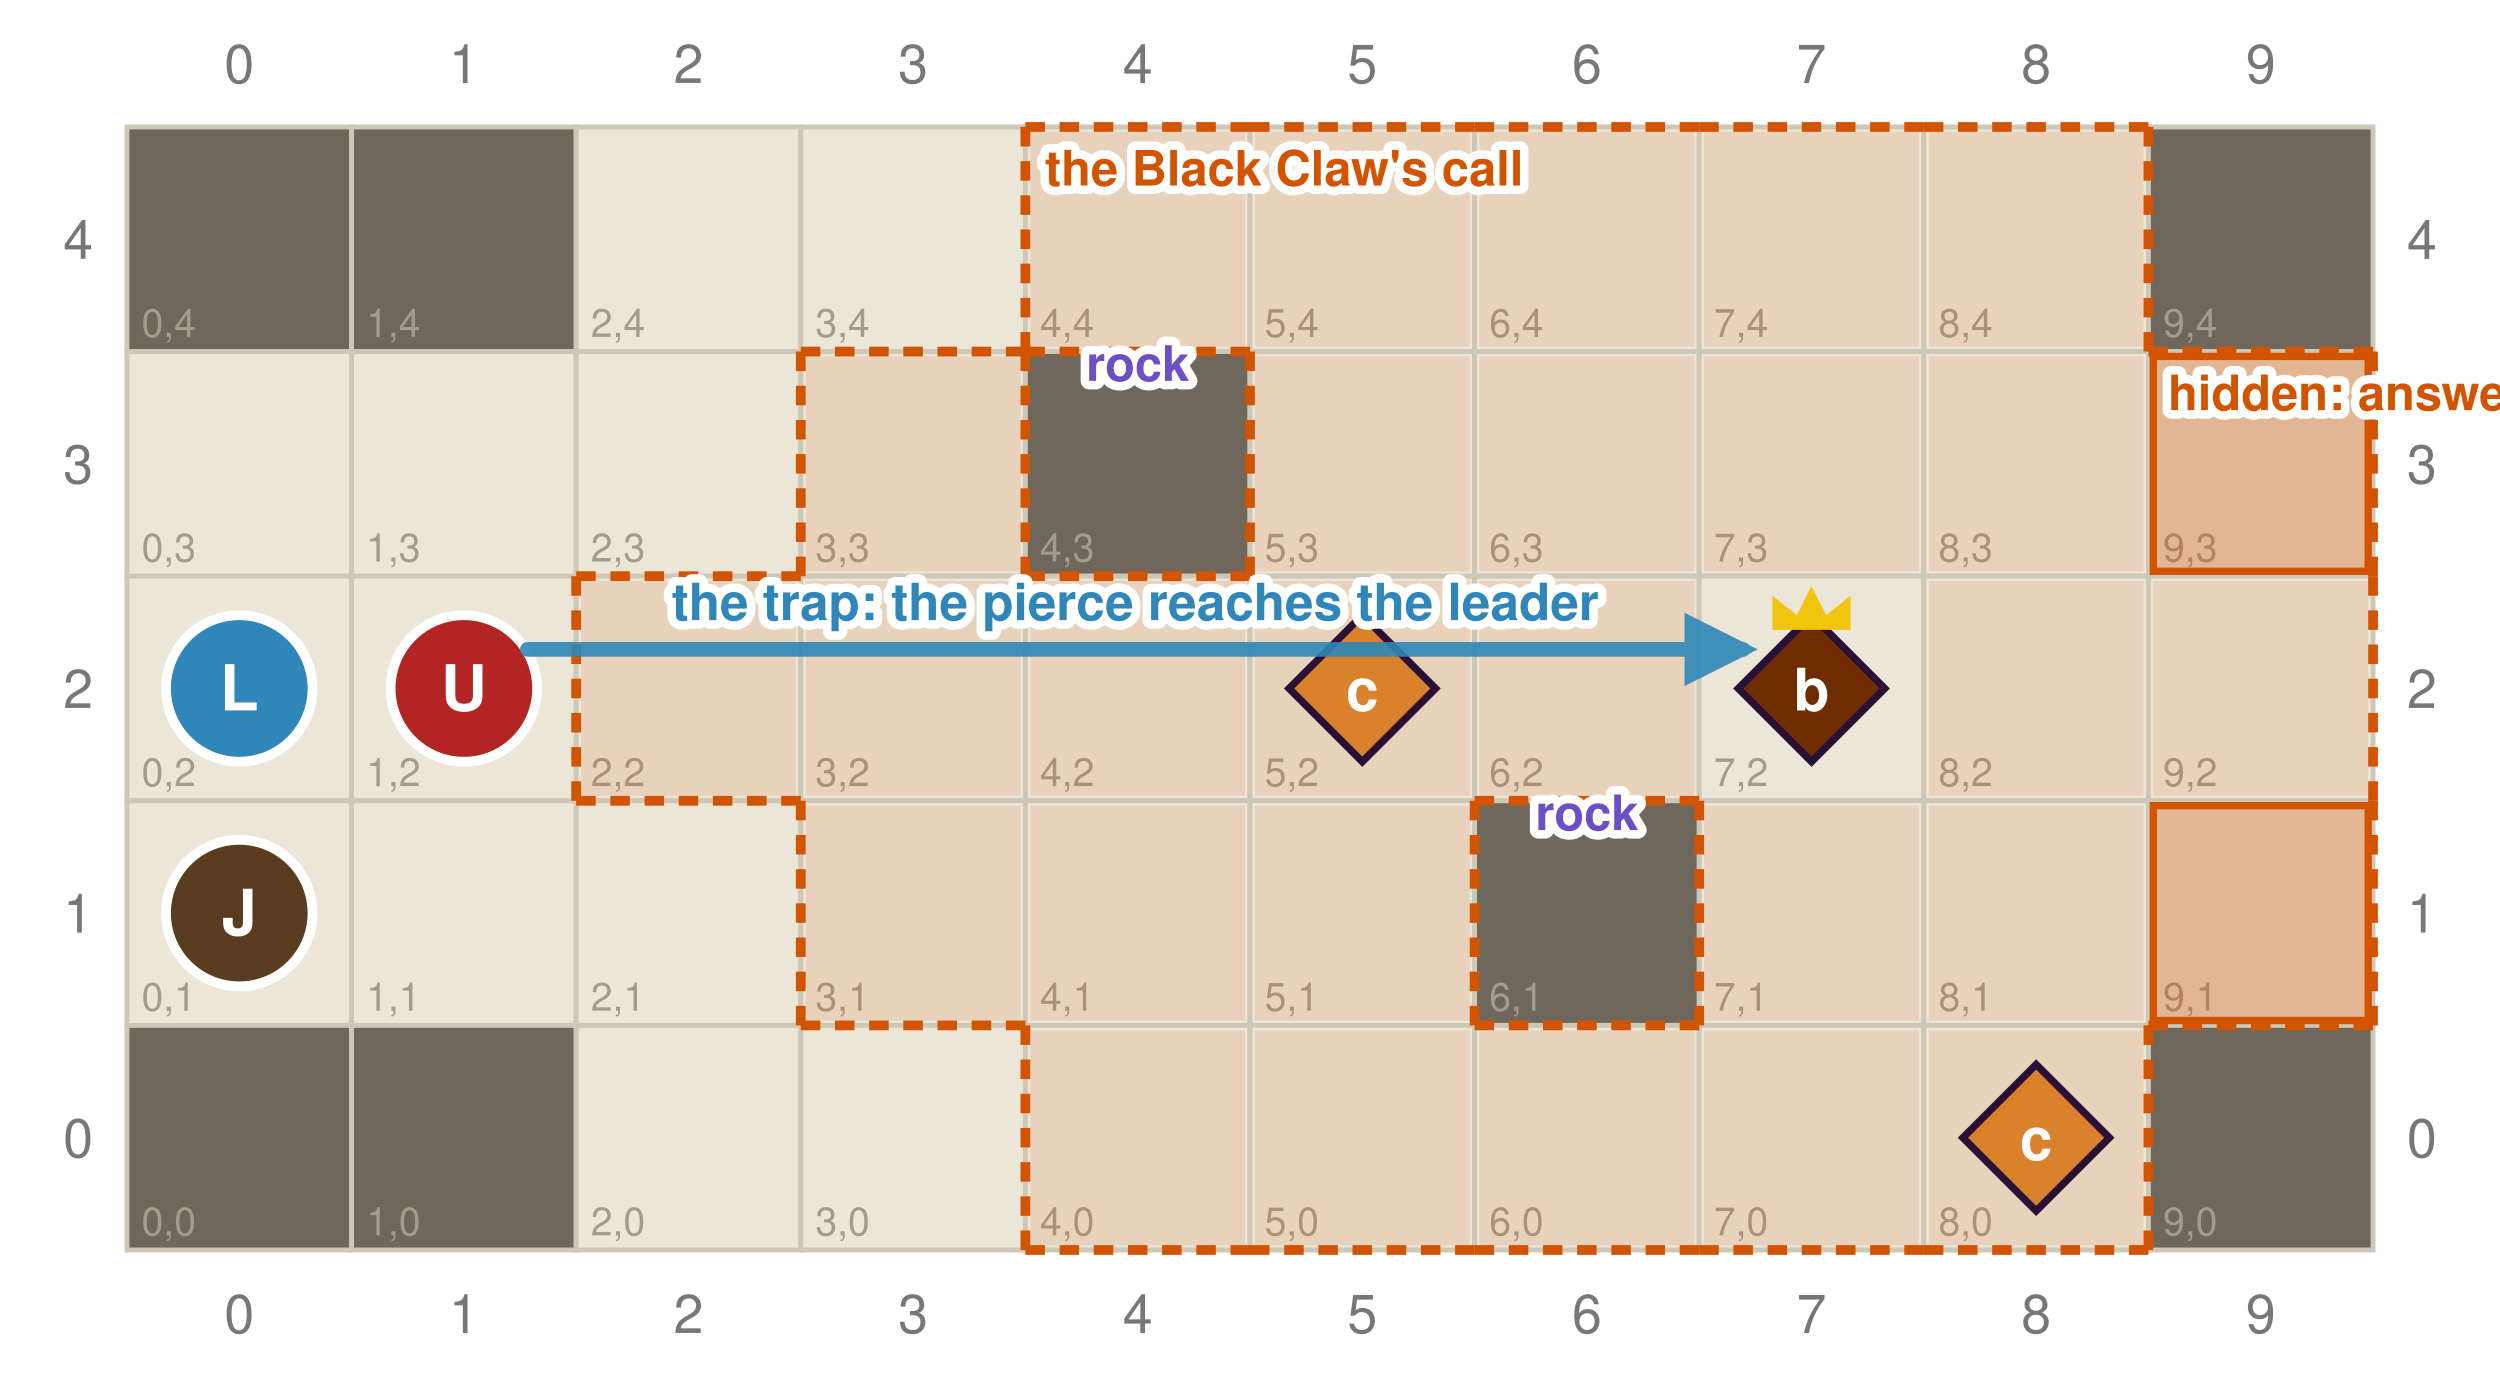
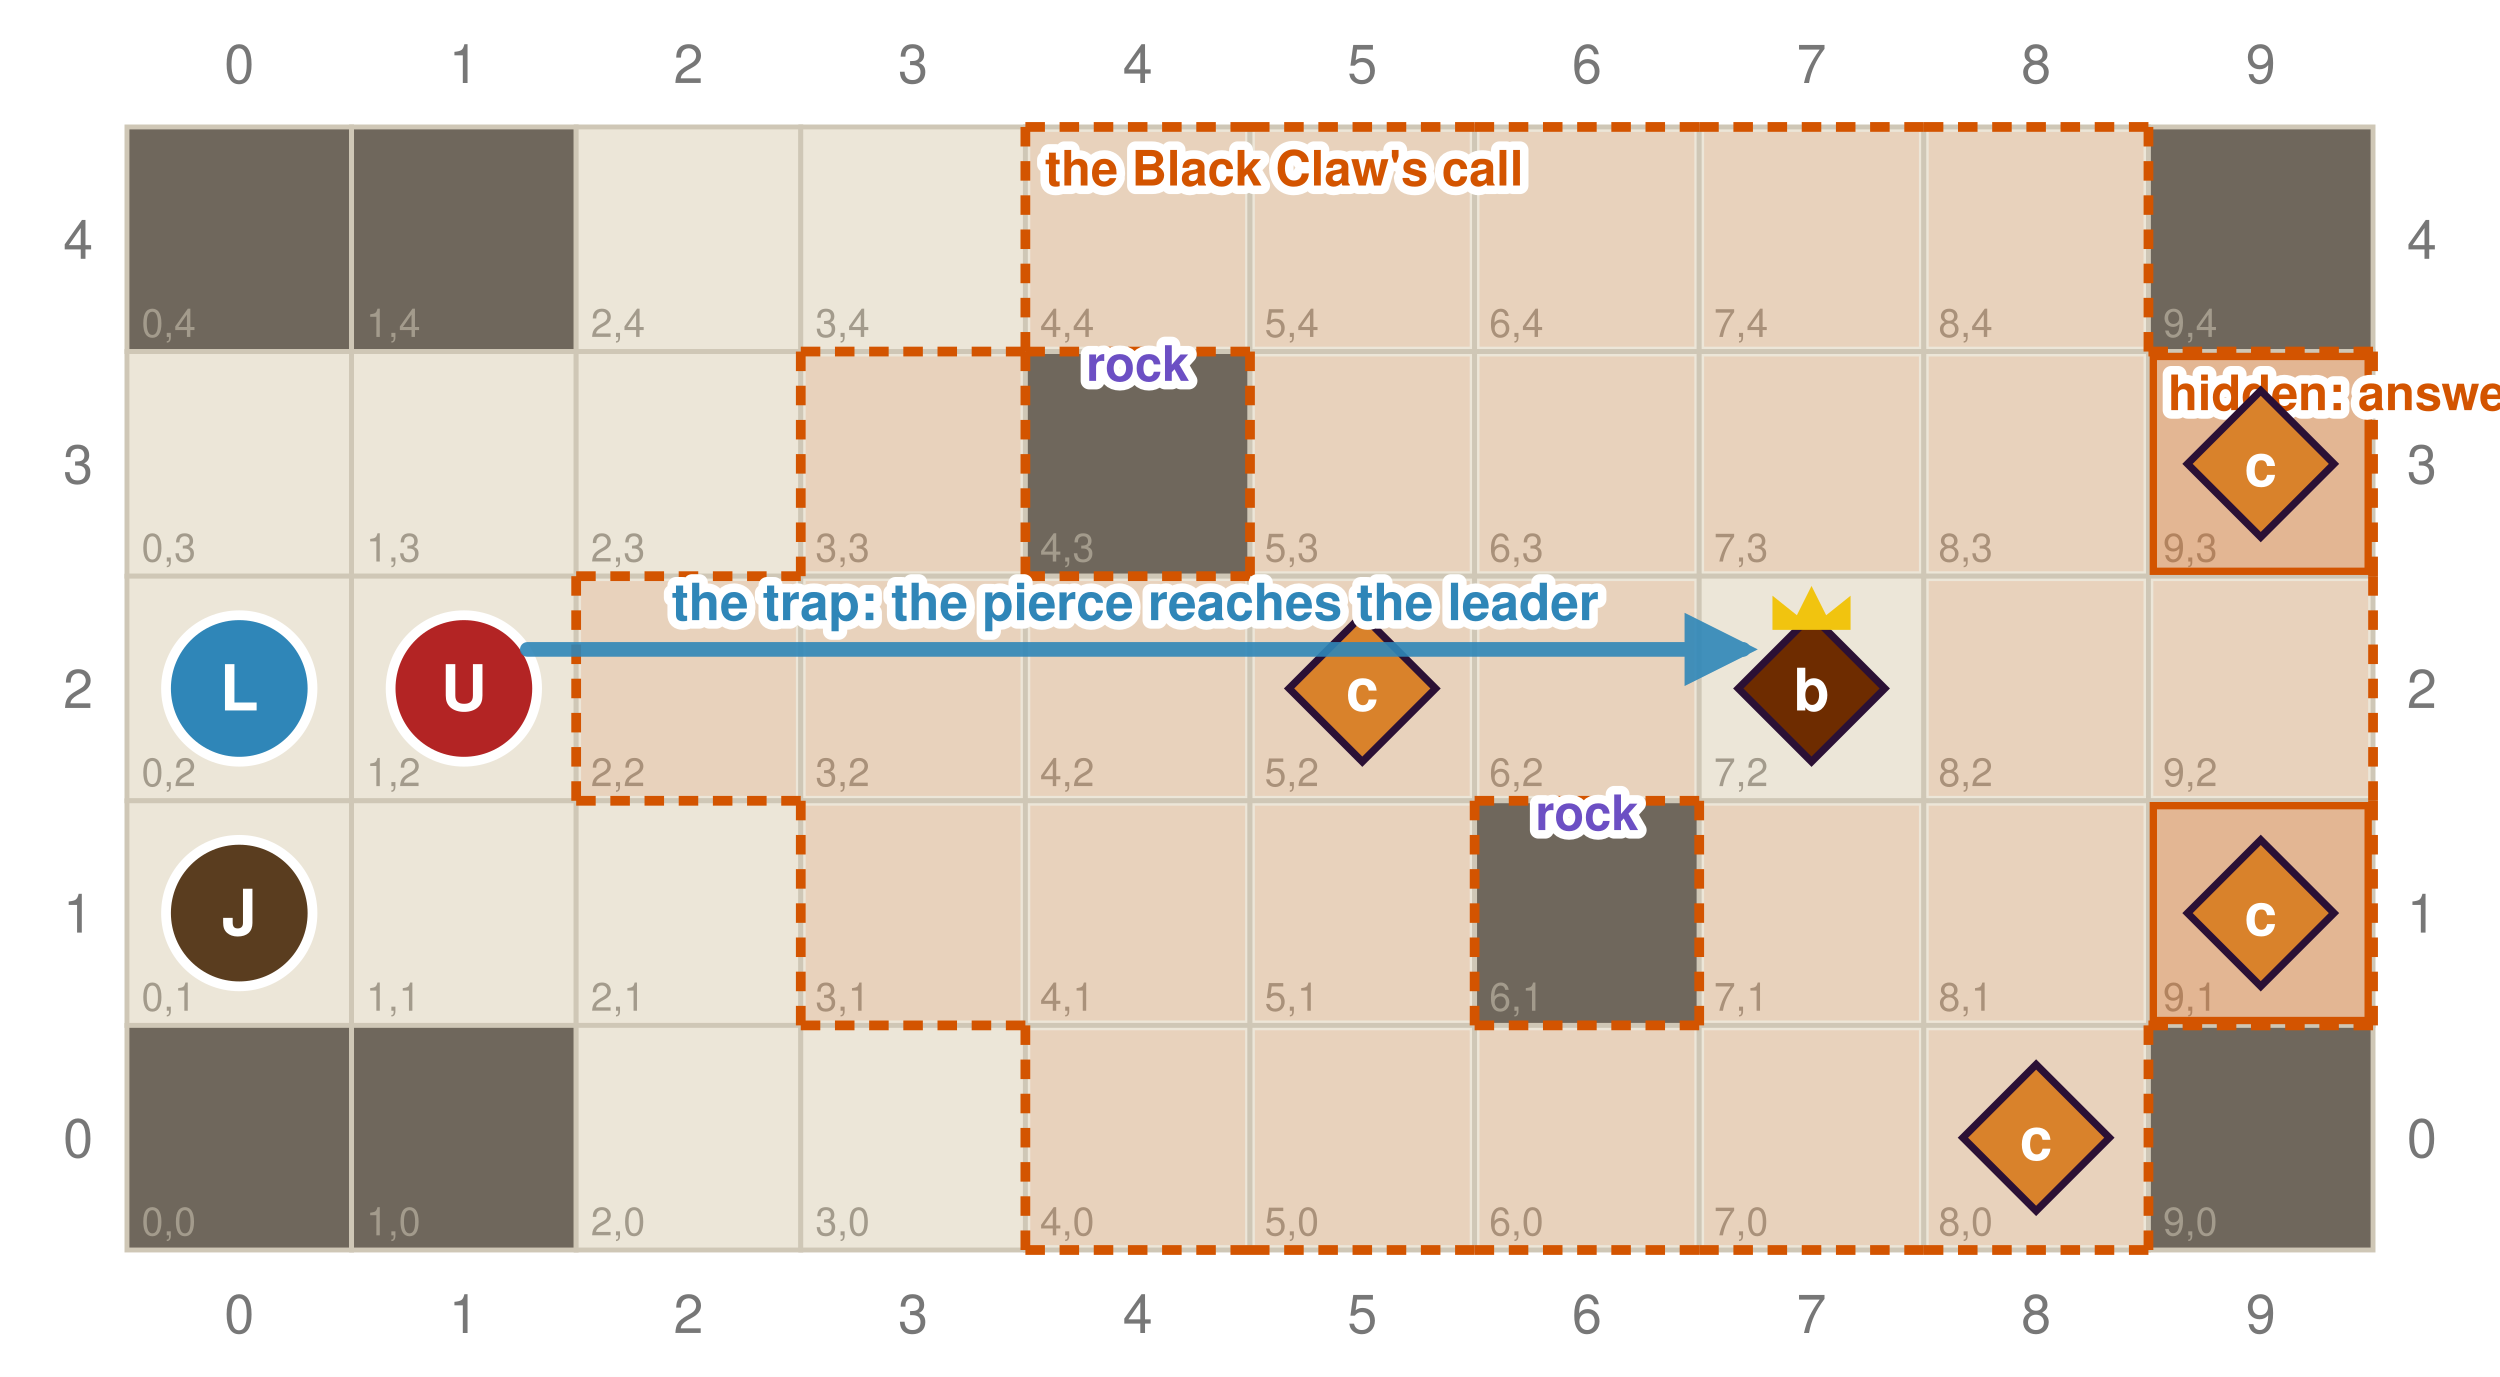
<svg xmlns="http://www.w3.org/2000/svg" viewBox="0 0 512 282" width="512" height="282">
  <defs>
    <marker id="ah" viewBox="0 0 10 10" refX="8" refY="5" markerWidth="5" markerHeight="5" orient="auto-start-reverse">
      <path d="M0,0 L10,5 L0,10 z" fill="context-stroke" />
    </marker>
    <pattern id="gap" width="8" height="8" patternUnits="userSpaceOnUse" patternTransform="rotate(45)">
      <line x1="0" y1="0" x2="0" y2="8" stroke="#c9c2b4" stroke-width="2" />
    </pattern>
  </defs>
  <rect width="512" height="282" fill="#ffffff" />
  <text x="49.0" y="17.0" font-size="11" text-anchor="middle" font-weight="normal" font-family="Segoe UI, Helvetica, Arial, sans-serif" fill="#777">0</text>
  <text x="49.0" y="273.0" font-size="11" text-anchor="middle" font-weight="normal" font-family="Segoe UI, Helvetica, Arial, sans-serif" fill="#777">0</text>
  <text x="95.0" y="17.0" font-size="11" text-anchor="middle" font-weight="normal" font-family="Segoe UI, Helvetica, Arial, sans-serif" fill="#777">1</text>
  <text x="95.0" y="273.0" font-size="11" text-anchor="middle" font-weight="normal" font-family="Segoe UI, Helvetica, Arial, sans-serif" fill="#777">1</text>
  <text x="141.0" y="17.0" font-size="11" text-anchor="middle" font-weight="normal" font-family="Segoe UI, Helvetica, Arial, sans-serif" fill="#777">2</text>
  <text x="141.0" y="273.0" font-size="11" text-anchor="middle" font-weight="normal" font-family="Segoe UI, Helvetica, Arial, sans-serif" fill="#777">2</text>
  <text x="187.0" y="17.0" font-size="11" text-anchor="middle" font-weight="normal" font-family="Segoe UI, Helvetica, Arial, sans-serif" fill="#777">3</text>
  <text x="187.0" y="273.0" font-size="11" text-anchor="middle" font-weight="normal" font-family="Segoe UI, Helvetica, Arial, sans-serif" fill="#777">3</text>
  <text x="233.0" y="17.0" font-size="11" text-anchor="middle" font-weight="normal" font-family="Segoe UI, Helvetica, Arial, sans-serif" fill="#777">4</text>
  <text x="233.0" y="273.0" font-size="11" text-anchor="middle" font-weight="normal" font-family="Segoe UI, Helvetica, Arial, sans-serif" fill="#777">4</text>
  <text x="279.0" y="17.0" font-size="11" text-anchor="middle" font-weight="normal" font-family="Segoe UI, Helvetica, Arial, sans-serif" fill="#777">5</text>
  <text x="279.0" y="273.0" font-size="11" text-anchor="middle" font-weight="normal" font-family="Segoe UI, Helvetica, Arial, sans-serif" fill="#777">5</text>
  <text x="325.0" y="17.0" font-size="11" text-anchor="middle" font-weight="normal" font-family="Segoe UI, Helvetica, Arial, sans-serif" fill="#777">6</text>
  <text x="325.0" y="273.0" font-size="11" text-anchor="middle" font-weight="normal" font-family="Segoe UI, Helvetica, Arial, sans-serif" fill="#777">6</text>
  <text x="371.0" y="17.0" font-size="11" text-anchor="middle" font-weight="normal" font-family="Segoe UI, Helvetica, Arial, sans-serif" fill="#777">7</text>
  <text x="371.0" y="273.0" font-size="11" text-anchor="middle" font-weight="normal" font-family="Segoe UI, Helvetica, Arial, sans-serif" fill="#777">7</text>
  <text x="417.0" y="17.0" font-size="11" text-anchor="middle" font-weight="normal" font-family="Segoe UI, Helvetica, Arial, sans-serif" fill="#777">8</text>
  <text x="417.0" y="273.0" font-size="11" text-anchor="middle" font-weight="normal" font-family="Segoe UI, Helvetica, Arial, sans-serif" fill="#777">8</text>
  <text x="463.0" y="17.0" font-size="11" text-anchor="middle" font-weight="normal" font-family="Segoe UI, Helvetica, Arial, sans-serif" fill="#777">9</text>
  <text x="463.0" y="273.0" font-size="11" text-anchor="middle" font-weight="normal" font-family="Segoe UI, Helvetica, Arial, sans-serif" fill="#777">9</text>
  <text x="16.0" y="237.0" font-size="11" text-anchor="middle" font-weight="normal" font-family="Segoe UI, Helvetica, Arial, sans-serif" fill="#777">0</text>
  <text x="496.0" y="237.0" font-size="11" text-anchor="middle" font-weight="normal" font-family="Segoe UI, Helvetica, Arial, sans-serif" fill="#777">0</text>
  <text x="16.0" y="191.0" font-size="11" text-anchor="middle" font-weight="normal" font-family="Segoe UI, Helvetica, Arial, sans-serif" fill="#777">1</text>
  <text x="496.0" y="191.0" font-size="11" text-anchor="middle" font-weight="normal" font-family="Segoe UI, Helvetica, Arial, sans-serif" fill="#777">1</text>
  <text x="16.0" y="145.0" font-size="11" text-anchor="middle" font-weight="normal" font-family="Segoe UI, Helvetica, Arial, sans-serif" fill="#777">2</text>
  <text x="496.0" y="145.0" font-size="11" text-anchor="middle" font-weight="normal" font-family="Segoe UI, Helvetica, Arial, sans-serif" fill="#777">2</text>
  <text x="16.0" y="99.0" font-size="11" text-anchor="middle" font-weight="normal" font-family="Segoe UI, Helvetica, Arial, sans-serif" fill="#777">3</text>
  <text x="496.0" y="99.0" font-size="11" text-anchor="middle" font-weight="normal" font-family="Segoe UI, Helvetica, Arial, sans-serif" fill="#777">3</text>
  <text x="16.0" y="53.0" font-size="11" text-anchor="middle" font-weight="normal" font-family="Segoe UI, Helvetica, Arial, sans-serif" fill="#777">4</text>
  <text x="496.0" y="53.0" font-size="11" text-anchor="middle" font-weight="normal" font-family="Segoe UI, Helvetica, Arial, sans-serif" fill="#777">4</text>
  <g>
    <rect x="26" y="26" width="46" height="46" fill="#6f675c" stroke="#cfc7b6" stroke-width="1" />
  </g>
  <text x="29.0" y="69.0" font-size="8" text-anchor="start" font-weight="normal" font-family="Segoe UI, Helvetica, Arial, sans-serif" fill="#a39b8c">0,4</text>
  <g>
    <rect x="72" y="26" width="46" height="46" fill="#6f675c" stroke="#cfc7b6" stroke-width="1" />
  </g>
  <text x="75.0" y="69.0" font-size="8" text-anchor="start" font-weight="normal" font-family="Segoe UI, Helvetica, Arial, sans-serif" fill="#a39b8c">1,4</text>
  <g>
    <rect x="118" y="26" width="46" height="46" fill="#ece6d8" stroke="#cfc7b6" stroke-width="1" />
  </g>
  <text x="121.0" y="69.0" font-size="8" text-anchor="start" font-weight="normal" font-family="Segoe UI, Helvetica, Arial, sans-serif" fill="#a39b8c">2,4</text>
  <g>
    <rect x="164" y="26" width="46" height="46" fill="#ece6d8" stroke="#cfc7b6" stroke-width="1" />
  </g>
  <text x="167.0" y="69.0" font-size="8" text-anchor="start" font-weight="normal" font-family="Segoe UI, Helvetica, Arial, sans-serif" fill="#a39b8c">3,4</text>
  <g>
    <rect x="210" y="26" width="46" height="46" fill="#ece6d8" stroke="#cfc7b6" stroke-width="1" />
  </g>
  <text x="213.0" y="69.0" font-size="8" text-anchor="start" font-weight="normal" font-family="Segoe UI, Helvetica, Arial, sans-serif" fill="#a39b8c">4,4</text>
  <g>
    <rect x="256" y="26" width="46" height="46" fill="#ece6d8" stroke="#cfc7b6" stroke-width="1" />
  </g>
  <text x="259.0" y="69.0" font-size="8" text-anchor="start" font-weight="normal" font-family="Segoe UI, Helvetica, Arial, sans-serif" fill="#a39b8c">5,4</text>
  <g>
    <rect x="302" y="26" width="46" height="46" fill="#ece6d8" stroke="#cfc7b6" stroke-width="1" />
  </g>
  <text x="305.0" y="69.0" font-size="8" text-anchor="start" font-weight="normal" font-family="Segoe UI, Helvetica, Arial, sans-serif" fill="#a39b8c">6,4</text>
  <g>
    <rect x="348" y="26" width="46" height="46" fill="#ece6d8" stroke="#cfc7b6" stroke-width="1" />
  </g>
  <text x="351.0" y="69.0" font-size="8" text-anchor="start" font-weight="normal" font-family="Segoe UI, Helvetica, Arial, sans-serif" fill="#a39b8c">7,4</text>
  <g>
    <rect x="394" y="26" width="46" height="46" fill="#ece6d8" stroke="#cfc7b6" stroke-width="1" />
  </g>
  <text x="397.0" y="69.0" font-size="8" text-anchor="start" font-weight="normal" font-family="Segoe UI, Helvetica, Arial, sans-serif" fill="#a39b8c">8,4</text>
  <g>
    <rect x="440" y="26" width="46" height="46" fill="#6f675c" stroke="#cfc7b6" stroke-width="1" />
  </g>
  <text x="443.0" y="69.0" font-size="8" text-anchor="start" font-weight="normal" font-family="Segoe UI, Helvetica, Arial, sans-serif" fill="#a39b8c">9,4</text>
  <g>
    <rect x="26" y="72" width="46" height="46" fill="#ece6d8" stroke="#cfc7b6" stroke-width="1" />
  </g>
  <text x="29.0" y="115.0" font-size="8" text-anchor="start" font-weight="normal" font-family="Segoe UI, Helvetica, Arial, sans-serif" fill="#a39b8c">0,3</text>
  <g>
    <rect x="72" y="72" width="46" height="46" fill="#ece6d8" stroke="#cfc7b6" stroke-width="1" />
  </g>
  <text x="75.0" y="115.0" font-size="8" text-anchor="start" font-weight="normal" font-family="Segoe UI, Helvetica, Arial, sans-serif" fill="#a39b8c">1,3</text>
  <g>
    <rect x="118" y="72" width="46" height="46" fill="#ece6d8" stroke="#cfc7b6" stroke-width="1" />
  </g>
  <text x="121.0" y="115.0" font-size="8" text-anchor="start" font-weight="normal" font-family="Segoe UI, Helvetica, Arial, sans-serif" fill="#a39b8c">2,3</text>
  <g>
    <rect x="164" y="72" width="46" height="46" fill="#ece6d8" stroke="#cfc7b6" stroke-width="1" />
  </g>
  <text x="167.0" y="115.0" font-size="8" text-anchor="start" font-weight="normal" font-family="Segoe UI, Helvetica, Arial, sans-serif" fill="#a39b8c">3,3</text>
  <g>
    <rect x="210" y="72" width="46" height="46" fill="#6f675c" stroke="#cfc7b6" stroke-width="1" />
  </g>
  <text x="213.0" y="115.0" font-size="8" text-anchor="start" font-weight="normal" font-family="Segoe UI, Helvetica, Arial, sans-serif" fill="#a39b8c">4,3</text>
  <g>
    <rect x="256" y="72" width="46" height="46" fill="#ece6d8" stroke="#cfc7b6" stroke-width="1" />
  </g>
  <text x="259.0" y="115.0" font-size="8" text-anchor="start" font-weight="normal" font-family="Segoe UI, Helvetica, Arial, sans-serif" fill="#a39b8c">5,3</text>
  <g>
    <rect x="302" y="72" width="46" height="46" fill="#ece6d8" stroke="#cfc7b6" stroke-width="1" />
  </g>
  <text x="305.0" y="115.0" font-size="8" text-anchor="start" font-weight="normal" font-family="Segoe UI, Helvetica, Arial, sans-serif" fill="#a39b8c">6,3</text>
  <g>
    <rect x="348" y="72" width="46" height="46" fill="#ece6d8" stroke="#cfc7b6" stroke-width="1" />
  </g>
  <text x="351.0" y="115.0" font-size="8" text-anchor="start" font-weight="normal" font-family="Segoe UI, Helvetica, Arial, sans-serif" fill="#a39b8c">7,3</text>
  <g>
    <rect x="394" y="72" width="46" height="46" fill="#ece6d8" stroke="#cfc7b6" stroke-width="1" />
  </g>
  <text x="397.0" y="115.0" font-size="8" text-anchor="start" font-weight="normal" font-family="Segoe UI, Helvetica, Arial, sans-serif" fill="#a39b8c">8,3</text>
  <g>
    <rect x="440" y="72" width="46" height="46" fill="#ece6d8" stroke="#cfc7b6" stroke-width="1" />
  </g>
  <text x="443.0" y="115.0" font-size="8" text-anchor="start" font-weight="normal" font-family="Segoe UI, Helvetica, Arial, sans-serif" fill="#a39b8c">9,3</text>
  <g>
    <rect x="26" y="118" width="46" height="46" fill="#ece6d8" stroke="#cfc7b6" stroke-width="1" />
  </g>
  <text x="29.0" y="161.0" font-size="8" text-anchor="start" font-weight="normal" font-family="Segoe UI, Helvetica, Arial, sans-serif" fill="#a39b8c">0,2</text>
  <g>
    <rect x="72" y="118" width="46" height="46" fill="#ece6d8" stroke="#cfc7b6" stroke-width="1" />
  </g>
  <text x="75.0" y="161.0" font-size="8" text-anchor="start" font-weight="normal" font-family="Segoe UI, Helvetica, Arial, sans-serif" fill="#a39b8c">1,2</text>
  <g>
    <rect x="118" y="118" width="46" height="46" fill="#ece6d8" stroke="#cfc7b6" stroke-width="1" />
  </g>
  <text x="121.0" y="161.0" font-size="8" text-anchor="start" font-weight="normal" font-family="Segoe UI, Helvetica, Arial, sans-serif" fill="#a39b8c">2,2</text>
  <g>
    <rect x="164" y="118" width="46" height="46" fill="#ece6d8" stroke="#cfc7b6" stroke-width="1" />
  </g>
  <text x="167.0" y="161.0" font-size="8" text-anchor="start" font-weight="normal" font-family="Segoe UI, Helvetica, Arial, sans-serif" fill="#a39b8c">3,2</text>
  <g>
    <rect x="210" y="118" width="46" height="46" fill="#ece6d8" stroke="#cfc7b6" stroke-width="1" />
  </g>
  <text x="213.0" y="161.0" font-size="8" text-anchor="start" font-weight="normal" font-family="Segoe UI, Helvetica, Arial, sans-serif" fill="#a39b8c">4,2</text>
  <g>
    <rect x="256" y="118" width="46" height="46" fill="#ece6d8" stroke="#cfc7b6" stroke-width="1" />
  </g>
  <text x="259.0" y="161.0" font-size="8" text-anchor="start" font-weight="normal" font-family="Segoe UI, Helvetica, Arial, sans-serif" fill="#a39b8c">5,2</text>
  <g>
    <rect x="302" y="118" width="46" height="46" fill="#ece6d8" stroke="#cfc7b6" stroke-width="1" />
  </g>
  <text x="305.0" y="161.0" font-size="8" text-anchor="start" font-weight="normal" font-family="Segoe UI, Helvetica, Arial, sans-serif" fill="#a39b8c">6,2</text>
  <g>
    <rect x="348" y="118" width="46" height="46" fill="#ece6d8" stroke="#cfc7b6" stroke-width="1" />
  </g>
  <text x="351.0" y="161.0" font-size="8" text-anchor="start" font-weight="normal" font-family="Segoe UI, Helvetica, Arial, sans-serif" fill="#a39b8c">7,2</text>
  <g>
    <rect x="394" y="118" width="46" height="46" fill="#ece6d8" stroke="#cfc7b6" stroke-width="1" />
  </g>
  <text x="397.0" y="161.0" font-size="8" text-anchor="start" font-weight="normal" font-family="Segoe UI, Helvetica, Arial, sans-serif" fill="#a39b8c">8,2</text>
  <g>
    <rect x="440" y="118" width="46" height="46" fill="#ece6d8" stroke="#cfc7b6" stroke-width="1" />
  </g>
  <text x="443.0" y="161.0" font-size="8" text-anchor="start" font-weight="normal" font-family="Segoe UI, Helvetica, Arial, sans-serif" fill="#a39b8c">9,2</text>
  <g>
    <rect x="26" y="164" width="46" height="46" fill="#ece6d8" stroke="#cfc7b6" stroke-width="1" />
  </g>
  <text x="29.0" y="207.0" font-size="8" text-anchor="start" font-weight="normal" font-family="Segoe UI, Helvetica, Arial, sans-serif" fill="#a39b8c">0,1</text>
  <g>
    <rect x="72" y="164" width="46" height="46" fill="#ece6d8" stroke="#cfc7b6" stroke-width="1" />
  </g>
  <text x="75.0" y="207.0" font-size="8" text-anchor="start" font-weight="normal" font-family="Segoe UI, Helvetica, Arial, sans-serif" fill="#a39b8c">1,1</text>
  <g>
    <rect x="118" y="164" width="46" height="46" fill="#ece6d8" stroke="#cfc7b6" stroke-width="1" />
  </g>
  <text x="121.0" y="207.0" font-size="8" text-anchor="start" font-weight="normal" font-family="Segoe UI, Helvetica, Arial, sans-serif" fill="#a39b8c">2,1</text>
  <g>
    <rect x="164" y="164" width="46" height="46" fill="#ece6d8" stroke="#cfc7b6" stroke-width="1" />
  </g>
  <text x="167.0" y="207.0" font-size="8" text-anchor="start" font-weight="normal" font-family="Segoe UI, Helvetica, Arial, sans-serif" fill="#a39b8c">3,1</text>
  <g>
    <rect x="210" y="164" width="46" height="46" fill="#ece6d8" stroke="#cfc7b6" stroke-width="1" />
  </g>
  <text x="213.0" y="207.0" font-size="8" text-anchor="start" font-weight="normal" font-family="Segoe UI, Helvetica, Arial, sans-serif" fill="#a39b8c">4,1</text>
  <g>
    <rect x="256" y="164" width="46" height="46" fill="#ece6d8" stroke="#cfc7b6" stroke-width="1" />
  </g>
  <text x="259.0" y="207.0" font-size="8" text-anchor="start" font-weight="normal" font-family="Segoe UI, Helvetica, Arial, sans-serif" fill="#a39b8c">5,1</text>
  <g>
    <rect x="302" y="164" width="46" height="46" fill="#6f675c" stroke="#cfc7b6" stroke-width="1" />
  </g>
  <text x="305.0" y="207.0" font-size="8" text-anchor="start" font-weight="normal" font-family="Segoe UI, Helvetica, Arial, sans-serif" fill="#a39b8c">6,1</text>
  <g>
    <rect x="348" y="164" width="46" height="46" fill="#ece6d8" stroke="#cfc7b6" stroke-width="1" />
  </g>
  <text x="351.0" y="207.0" font-size="8" text-anchor="start" font-weight="normal" font-family="Segoe UI, Helvetica, Arial, sans-serif" fill="#a39b8c">7,1</text>
  <g>
    <rect x="394" y="164" width="46" height="46" fill="#ece6d8" stroke="#cfc7b6" stroke-width="1" />
  </g>
  <text x="397.0" y="207.0" font-size="8" text-anchor="start" font-weight="normal" font-family="Segoe UI, Helvetica, Arial, sans-serif" fill="#a39b8c">8,1</text>
  <g>
    <rect x="440" y="164" width="46" height="46" fill="#ece6d8" stroke="#cfc7b6" stroke-width="1" />
  </g>
  <text x="443.0" y="207.0" font-size="8" text-anchor="start" font-weight="normal" font-family="Segoe UI, Helvetica, Arial, sans-serif" fill="#a39b8c">9,1</text>
  <g>
    <rect x="26" y="210" width="46" height="46" fill="#6f675c" stroke="#cfc7b6" stroke-width="1" />
  </g>
  <text x="29.0" y="253.0" font-size="8" text-anchor="start" font-weight="normal" font-family="Segoe UI, Helvetica, Arial, sans-serif" fill="#a39b8c">0,0</text>
  <g>
    <rect x="72" y="210" width="46" height="46" fill="#6f675c" stroke="#cfc7b6" stroke-width="1" />
  </g>
  <text x="75.0" y="253.0" font-size="8" text-anchor="start" font-weight="normal" font-family="Segoe UI, Helvetica, Arial, sans-serif" fill="#a39b8c">1,0</text>
  <g>
    <rect x="118" y="210" width="46" height="46" fill="#ece6d8" stroke="#cfc7b6" stroke-width="1" />
  </g>
  <text x="121.0" y="253.0" font-size="8" text-anchor="start" font-weight="normal" font-family="Segoe UI, Helvetica, Arial, sans-serif" fill="#a39b8c">2,0</text>
  <g>
    <rect x="164" y="210" width="46" height="46" fill="#ece6d8" stroke="#cfc7b6" stroke-width="1" />
  </g>
  <text x="167.0" y="253.0" font-size="8" text-anchor="start" font-weight="normal" font-family="Segoe UI, Helvetica, Arial, sans-serif" fill="#a39b8c">3,0</text>
  <g>
    <rect x="210" y="210" width="46" height="46" fill="#ece6d8" stroke="#cfc7b6" stroke-width="1" />
  </g>
  <text x="213.0" y="253.0" font-size="8" text-anchor="start" font-weight="normal" font-family="Segoe UI, Helvetica, Arial, sans-serif" fill="#a39b8c">4,0</text>
  <g>
    <rect x="256" y="210" width="46" height="46" fill="#ece6d8" stroke="#cfc7b6" stroke-width="1" />
  </g>
  <text x="259.0" y="253.0" font-size="8" text-anchor="start" font-weight="normal" font-family="Segoe UI, Helvetica, Arial, sans-serif" fill="#a39b8c">5,0</text>
  <g>
    <rect x="302" y="210" width="46" height="46" fill="#ece6d8" stroke="#cfc7b6" stroke-width="1" />
  </g>
  <text x="305.0" y="253.0" font-size="8" text-anchor="start" font-weight="normal" font-family="Segoe UI, Helvetica, Arial, sans-serif" fill="#a39b8c">6,0</text>
  <g>
    <rect x="348" y="210" width="46" height="46" fill="#ece6d8" stroke="#cfc7b6" stroke-width="1" />
  </g>
  <text x="351.0" y="253.0" font-size="8" text-anchor="start" font-weight="normal" font-family="Segoe UI, Helvetica, Arial, sans-serif" fill="#a39b8c">7,0</text>
  <g>
    <rect x="394" y="210" width="46" height="46" fill="#ece6d8" stroke="#cfc7b6" stroke-width="1" />
  </g>
  <text x="397.0" y="253.0" font-size="8" text-anchor="start" font-weight="normal" font-family="Segoe UI, Helvetica, Arial, sans-serif" fill="#a39b8c">8,0</text>
  <g>
    <rect x="440" y="210" width="46" height="46" fill="#6f675c" stroke="#cfc7b6" stroke-width="1" />
  </g>
  <text x="443.0" y="253.0" font-size="8" text-anchor="start" font-weight="normal" font-family="Segoe UI, Helvetica, Arial, sans-serif" fill="#a39b8c">9,0</text>
  <rect x="211" y="27" width="44" height="44" fill="#d35400" fill-opacity="0.13" />
  <rect x="257" y="27" width="44" height="44" fill="#d35400" fill-opacity="0.13" />
  <rect x="303" y="27" width="44" height="44" fill="#d35400" fill-opacity="0.13" />
  <rect x="349" y="27" width="44" height="44" fill="#d35400" fill-opacity="0.13" />
  <rect x="395" y="27" width="44" height="44" fill="#d35400" fill-opacity="0.13" />
  <rect x="165" y="73" width="44" height="44" fill="#d35400" fill-opacity="0.13" />
  <rect x="257" y="73" width="44" height="44" fill="#d35400" fill-opacity="0.13" />
  <rect x="303" y="73" width="44" height="44" fill="#d35400" fill-opacity="0.13" />
  <rect x="349" y="73" width="44" height="44" fill="#d35400" fill-opacity="0.13" />
  <rect x="395" y="73" width="44" height="44" fill="#d35400" fill-opacity="0.13" />
  <rect x="441" y="73" width="44" height="44" fill="#d35400" fill-opacity="0.13" />
  <rect x="119" y="119" width="44" height="44" fill="#d35400" fill-opacity="0.13" />
  <rect x="165" y="119" width="44" height="44" fill="#d35400" fill-opacity="0.13" />
  <rect x="211" y="119" width="44" height="44" fill="#d35400" fill-opacity="0.13" />
  <rect x="257" y="119" width="44" height="44" fill="#d35400" fill-opacity="0.13" />
  <rect x="303" y="119" width="44" height="44" fill="#d35400" fill-opacity="0.13" />
  <rect x="395" y="119" width="44" height="44" fill="#d35400" fill-opacity="0.13" />
  <rect x="441" y="119" width="44" height="44" fill="#d35400" fill-opacity="0.13" />
  <rect x="165" y="165" width="44" height="44" fill="#d35400" fill-opacity="0.13" />
  <rect x="211" y="165" width="44" height="44" fill="#d35400" fill-opacity="0.13" />
  <rect x="257" y="165" width="44" height="44" fill="#d35400" fill-opacity="0.13" />
  <rect x="349" y="165" width="44" height="44" fill="#d35400" fill-opacity="0.13" />
  <rect x="395" y="165" width="44" height="44" fill="#d35400" fill-opacity="0.13" />
  <rect x="441" y="165" width="44" height="44" fill="#d35400" fill-opacity="0.13" />
  <rect x="211" y="211" width="44" height="44" fill="#d35400" fill-opacity="0.13" />
  <rect x="257" y="211" width="44" height="44" fill="#d35400" fill-opacity="0.13" />
  <rect x="303" y="211" width="44" height="44" fill="#d35400" fill-opacity="0.13" />
  <rect x="349" y="211" width="44" height="44" fill="#d35400" fill-opacity="0.13" />
  <rect x="395" y="211" width="44" height="44" fill="#d35400" fill-opacity="0.13" />
  <line x1="210" y1="26" x2="256" y2="26" stroke="#d35400" stroke-width="2" stroke-dasharray="4 3" />
  <line x1="210" y1="72" x2="256" y2="72" stroke="#d35400" stroke-width="2" stroke-dasharray="4 3" />
  <line x1="210" y1="26" x2="210" y2="72" stroke="#d35400" stroke-width="2" stroke-dasharray="4 3" />
  <line x1="256" y1="26" x2="302" y2="26" stroke="#d35400" stroke-width="2" stroke-dasharray="4 3" />
  <line x1="302" y1="26" x2="348" y2="26" stroke="#d35400" stroke-width="2" stroke-dasharray="4 3" />
  <line x1="348" y1="26" x2="394" y2="26" stroke="#d35400" stroke-width="2" stroke-dasharray="4 3" />
  <line x1="394" y1="26" x2="440" y2="26" stroke="#d35400" stroke-width="2" stroke-dasharray="4 3" />
  <line x1="440" y1="26" x2="440" y2="72" stroke="#d35400" stroke-width="2" stroke-dasharray="4 3" />
  <line x1="164" y1="72" x2="210" y2="72" stroke="#d35400" stroke-width="2" stroke-dasharray="4 3" />
  <line x1="164" y1="72" x2="164" y2="118" stroke="#d35400" stroke-width="2" stroke-dasharray="4 3" />
  <line x1="210" y1="72" x2="210" y2="118" stroke="#d35400" stroke-width="2" stroke-dasharray="4 3" />
  <line x1="256" y1="72" x2="256" y2="118" stroke="#d35400" stroke-width="2" stroke-dasharray="4 3" />
  <line x1="440" y1="72" x2="486" y2="72" stroke="#d35400" stroke-width="2" stroke-dasharray="4 3" />
  <line x1="486" y1="72" x2="486" y2="118" stroke="#d35400" stroke-width="2" stroke-dasharray="4 3" />
  <line x1="118" y1="118" x2="164" y2="118" stroke="#d35400" stroke-width="2" stroke-dasharray="4 3" />
  <line x1="118" y1="164" x2="164" y2="164" stroke="#d35400" stroke-width="2" stroke-dasharray="4 3" />
  <line x1="118" y1="118" x2="118" y2="164" stroke="#d35400" stroke-width="2" stroke-dasharray="4 3" />
  <line x1="210" y1="118" x2="256" y2="118" stroke="#d35400" stroke-width="2" stroke-dasharray="4 3" />
  <line x1="302" y1="164" x2="348" y2="164" stroke="#d35400" stroke-width="2" stroke-dasharray="4 3" />
  <line x1="486" y1="118" x2="486" y2="164" stroke="#d35400" stroke-width="2" stroke-dasharray="4 3" />
  <line x1="164" y1="210" x2="210" y2="210" stroke="#d35400" stroke-width="2" stroke-dasharray="4 3" />
  <line x1="164" y1="164" x2="164" y2="210" stroke="#d35400" stroke-width="2" stroke-dasharray="4 3" />
  <line x1="302" y1="164" x2="302" y2="210" stroke="#d35400" stroke-width="2" stroke-dasharray="4 3" />
  <line x1="348" y1="164" x2="348" y2="210" stroke="#d35400" stroke-width="2" stroke-dasharray="4 3" />
  <line x1="440" y1="210" x2="486" y2="210" stroke="#d35400" stroke-width="2" stroke-dasharray="4 3" />
  <line x1="486" y1="164" x2="486" y2="210" stroke="#d35400" stroke-width="2" stroke-dasharray="4 3" />
  <line x1="210" y1="256" x2="256" y2="256" stroke="#d35400" stroke-width="2" stroke-dasharray="4 3" />
  <line x1="210" y1="210" x2="210" y2="256" stroke="#d35400" stroke-width="2" stroke-dasharray="4 3" />
  <line x1="256" y1="256" x2="302" y2="256" stroke="#d35400" stroke-width="2" stroke-dasharray="4 3" />
  <line x1="302" y1="210" x2="348" y2="210" stroke="#d35400" stroke-width="2" stroke-dasharray="4 3" />
  <line x1="302" y1="256" x2="348" y2="256" stroke="#d35400" stroke-width="2" stroke-dasharray="4 3" />
  <line x1="348" y1="256" x2="394" y2="256" stroke="#d35400" stroke-width="2" stroke-dasharray="4 3" />
  <line x1="394" y1="256" x2="440" y2="256" stroke="#d35400" stroke-width="2" stroke-dasharray="4 3" />
  <line x1="440" y1="210" x2="440" y2="256" stroke="#d35400" stroke-width="2" stroke-dasharray="4 3" />
  <text x="214.0" y="38.0" font-size="10" text-anchor="start" font-weight="bold" font-family="Segoe UI, Helvetica, Arial, sans-serif" fill="#ffffff" stroke="#ffffff" stroke-width="3.5" stroke-linejoin="round">the Black Claw's call</text>
  <text x="214.0" y="38.0" font-size="10" text-anchor="start" font-weight="bold" font-family="Segoe UI, Helvetica, Arial, sans-serif" fill="#d35400">the Black Claw's call</text>
  <rect x="441" y="73" width="44" height="44" fill="#d35400" fill-opacity="0.22" stroke="#d35400" stroke-width="1.5" />
  <rect x="441" y="165" width="44" height="44" fill="#d35400" fill-opacity="0.22" stroke="#d35400" stroke-width="1.5" />
  <text x="444.0" y="84.0" font-size="10" text-anchor="start" font-weight="bold" font-family="Segoe UI, Helvetica, Arial, sans-serif" fill="#ffffff" stroke="#ffffff" stroke-width="3.5" stroke-linejoin="round">hidden: answer on turn 2</text>
  <text x="444.0" y="84.0" font-size="10" text-anchor="start" font-weight="bold" font-family="Segoe UI, Helvetica, Arial, sans-serif" fill="#d35400">hidden: answer on turn 2</text>
  <g>
+     <path d="M463.0,80.0 L478.0,95.0 L463.0,110.0 L448.0,95.0 z" fill="#d9822b" stroke="#2b1035" stroke-width="1.5" />
+   </g>
+   <text x="463.0" y="99.5" font-size="12" text-anchor="middle" font-weight="bold" font-family="Segoe UI, Helvetica, Arial, sans-serif" fill="#fff">c</text>
+   <g>
    <circle cx="49.0" cy="141.0" r="15" fill="#2f86b8" stroke="#fff" stroke-width="2" />
  </g>
  <text x="49.0" y="145.5" font-size="13" text-anchor="middle" font-weight="bold" font-family="Segoe UI, Helvetica, Arial, sans-serif" fill="#fff">L</text>
  <g>
    <circle cx="95.0" cy="141.0" r="15" fill="#b32424" stroke="#fff" stroke-width="2" />
  </g>
  <text x="95.0" y="145.5" font-size="13" text-anchor="middle" font-weight="bold" font-family="Segoe UI, Helvetica, Arial, sans-serif" fill="#fff">U</text>
  <g>
    <path d="M279.0,126.0 L294.0,141.0 L279.0,156.0 L264.0,141.0 z" fill="#d9822b" stroke="#2b1035" stroke-width="1.5" />
  </g>
  <text x="279.0" y="145.5" font-size="12" text-anchor="middle" font-weight="bold" font-family="Segoe UI, Helvetica, Arial, sans-serif" fill="#fff">c</text>
  <g>
    <path d="M371.0,126.0 L386.0,141.0 L371.0,156.0 L356.0,141.0 z" fill="#6e2c00" stroke="#2b1035" stroke-width="1.5" />
    <path d="M363.0,129.0 L363.0,122.0 L368.0,126.0 L371.0,120.0 L374.0,126.0 L379.0,122.0 L379.0,129.0 z" fill="#f1c40f" />
  </g>
  <text x="371.0" y="145.5" font-size="12" text-anchor="middle" font-weight="bold" font-family="Segoe UI, Helvetica, Arial, sans-serif" fill="#fff">b</text>
  <g>
    <circle cx="49.0" cy="187.0" r="15" fill="#5a3d1f" stroke="#fff" stroke-width="2" />
  </g>
  <text x="49.0" y="191.5" font-size="13" text-anchor="middle" font-weight="bold" font-family="Segoe UI, Helvetica, Arial, sans-serif" fill="#fff">J</text>
+   <g>
+     <path d="M463.0,172.0 L478.0,187.0 L463.0,202.0 L448.0,187.0 z" fill="#d9822b" stroke="#2b1035" stroke-width="1.5" />
+   </g>
+   <text x="463.0" y="191.5" font-size="12" text-anchor="middle" font-weight="bold" font-family="Segoe UI, Helvetica, Arial, sans-serif" fill="#fff">c</text>
  <g>
    <path d="M417.0,218.0 L432.0,233.0 L417.0,248.0 L402.0,233.0 z" fill="#d9822b" stroke="#2b1035" stroke-width="1.5" />
  </g>
  <text x="417.0" y="237.5" font-size="12" text-anchor="middle" font-weight="bold" font-family="Segoe UI, Helvetica, Arial, sans-serif" fill="#fff">c</text>
  <polyline points="108.0,133.0 357.0,133.0" fill="none" stroke="#2f86b8" stroke-width="3" stroke-linecap="round" stroke-linejoin="round" marker-end="url(#ah)" opacity="0.9" />
  <text x="232.5" y="127.0" font-size="10.5" text-anchor="middle" font-weight="bold" font-family="Segoe UI, Helvetica, Arial, sans-serif" fill="#ffffff" stroke="#ffffff" stroke-width="3.5" stroke-linejoin="round">the trap: the pierce reaches the leader</text>
  <text x="232.5" y="127.0" font-size="10.5" text-anchor="middle" font-weight="bold" font-family="Segoe UI, Helvetica, Arial, sans-serif" fill="#2f86b8">the trap: the pierce reaches the leader</text>
  <text x="233.0" y="78.0" font-size="10" text-anchor="middle" font-weight="bold" font-family="Segoe UI, Helvetica, Arial, sans-serif" fill="#ffffff" stroke="#ffffff" stroke-width="3.5" stroke-linejoin="round">rock</text>
  <text x="233.0" y="78.0" font-size="10" text-anchor="middle" font-weight="bold" font-family="Segoe UI, Helvetica, Arial, sans-serif" fill="#6c4fc4">rock</text>
  <text x="325.0" y="170.0" font-size="10" text-anchor="middle" font-weight="bold" font-family="Segoe UI, Helvetica, Arial, sans-serif" fill="#ffffff" stroke="#ffffff" stroke-width="3.5" stroke-linejoin="round">rock</text>
  <text x="325.0" y="170.0" font-size="10" text-anchor="middle" font-weight="bold" font-family="Segoe UI, Helvetica, Arial, sans-serif" fill="#6c4fc4">rock</text>
</svg>
